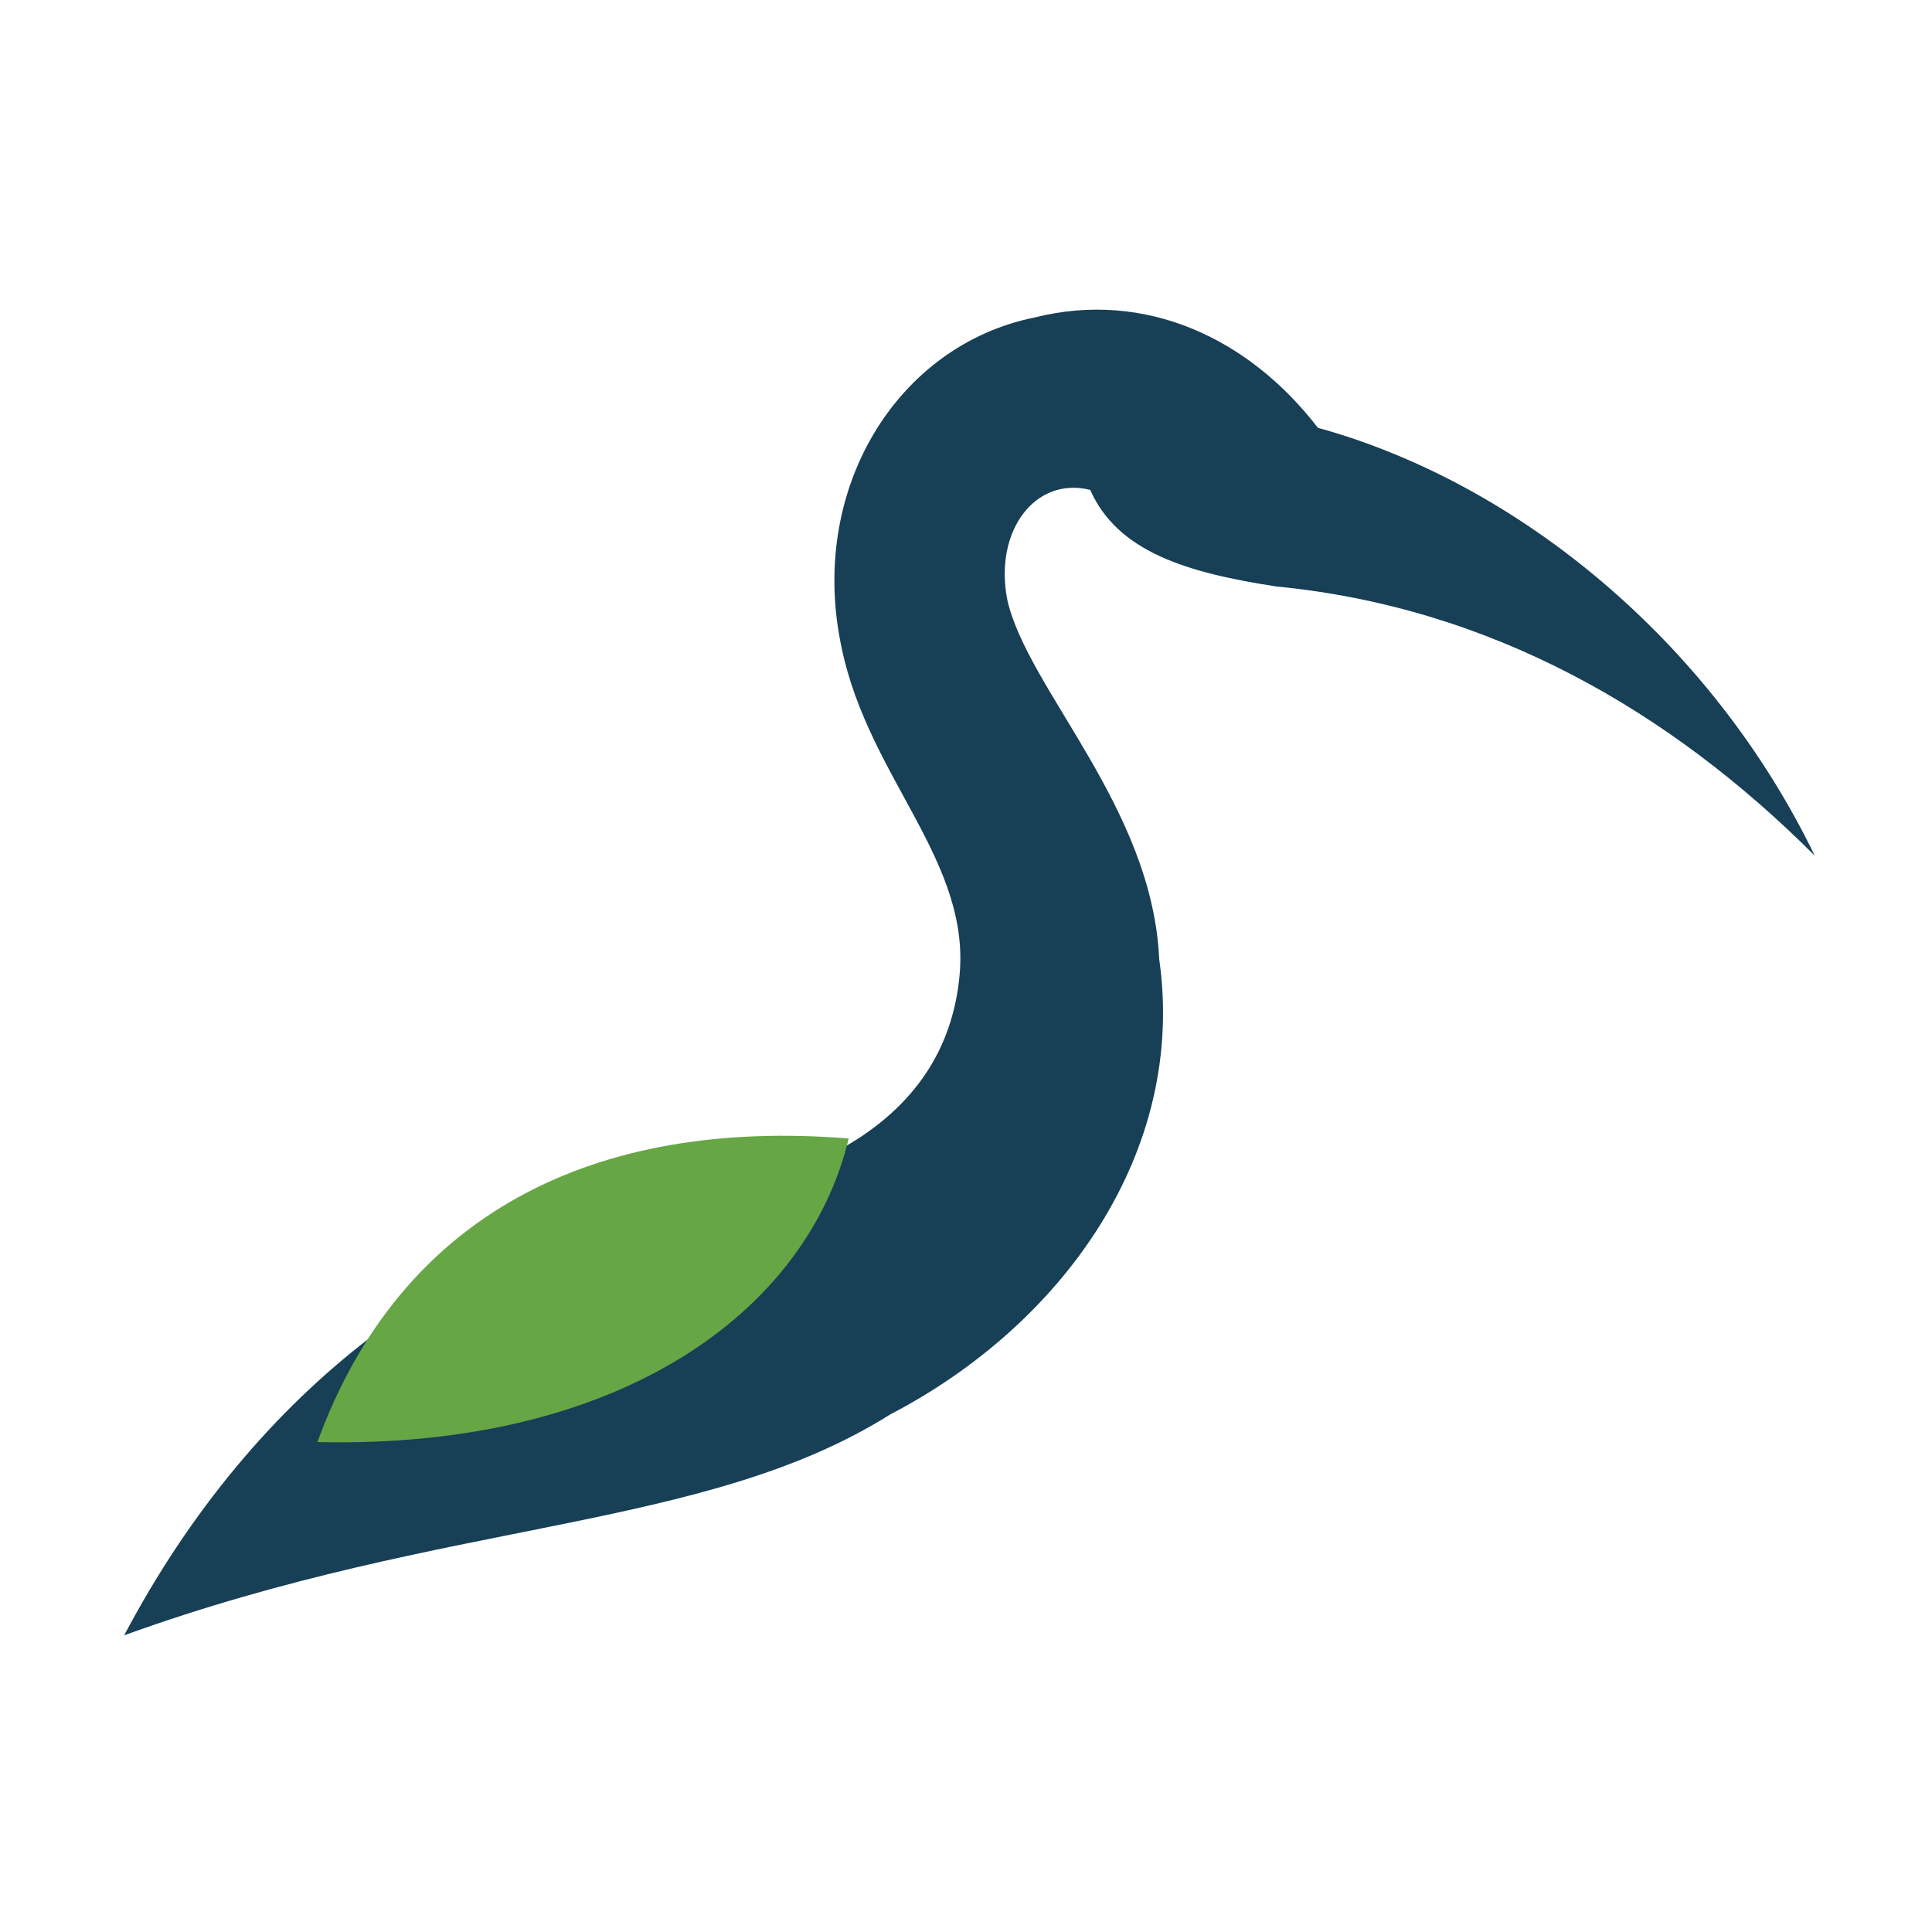
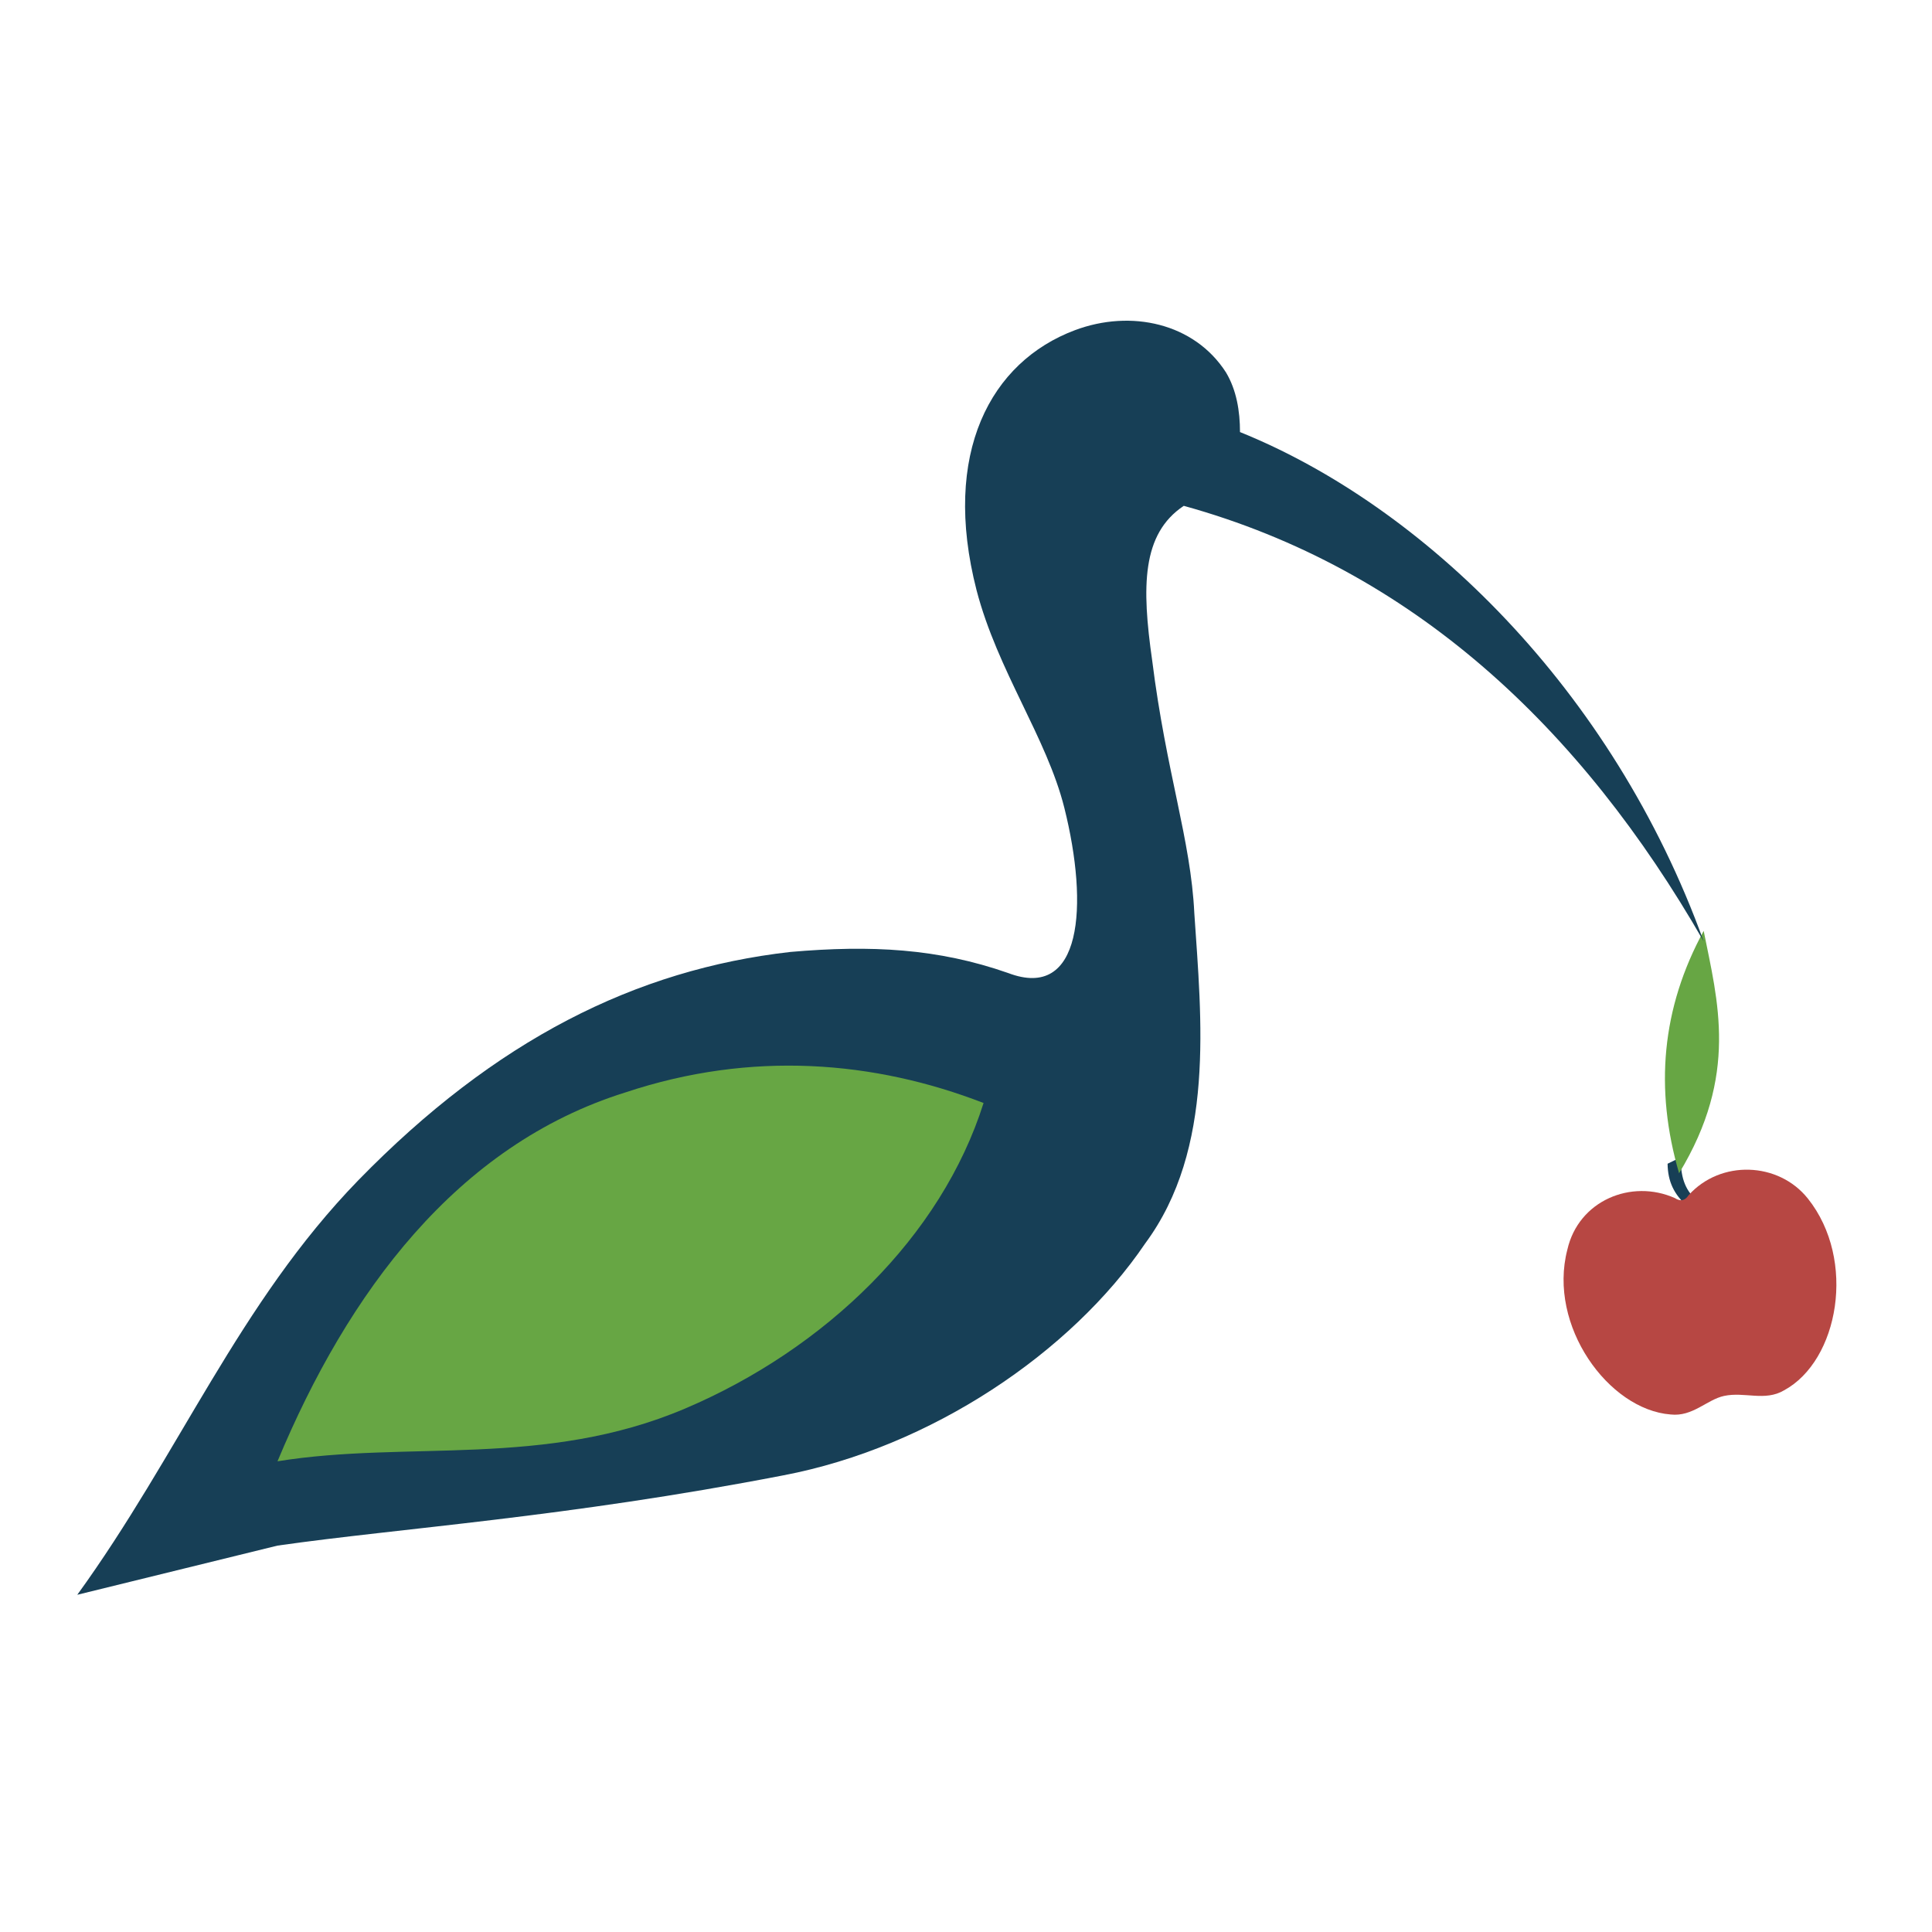
- <svg xmlns="http://www.w3.org/2000/svg" viewBox="95 18 280 280" role="img" aria-label="IBIS simbolo minimo">
-   <path fill="#173F56" d="M 113,255 C 132,219 162,197 194,192 C 217,188 232,178 234,160 C 236,143 221,131 217,112 C 212,89 225,68 245,64 C 261,60 276,67 286,80 C 315,88 343,111 358,142 C 337,121 311,106 280,103 C 267,101 257,98 253,89 C 245,87 239,95 241,105 C 244,118 262,135 263,157 C 267,185 249,210 224,223 C 197,240 160,238 113,255 Z" />
-   <path fill="#67A644" d="M 141,227 C 153,194 181,180 218,183 C 212,208 185,228 141,227 Z" />
+ <svg xmlns="http://www.w3.org/2000/svg" width="550" height="550" viewBox="0 0 550 550" role="img">
+   <g transform="translate(-111 43) scale(1)">
+     <g id="mela-inclinata" transform="translate(596 327) rotate(-12) translate(-43 -58)">
+       <path fill="#173F56" d="M41 18 C40 23 41 27 44 31 L47 30 C44 26 44 22 45 17 Z" />
+       <path fill="#B74743" d="M41 28 C30 20 14 23 8 36 C-2 56 10 83 27 88 C33 90 38 86 43 86 C49 86 54 90 60 88 C77 83 88 56 78 36 C72 24 56 20 45 28 Q43 30 41 28 Z" />
+     </g>
+     <g id="foglia-tesa">
+       <path fill="#67A644" d="M596 222 C600 242 606 263 589 291 C582 267 584 244 596 222 Z" />
+     </g>
+     <path id="corpo-e-testa" fill="#173F56" fill-rule="evenodd" d="M133 411 C162 371 179 328 213 293 C252 253 292 233 336 228 C359 226 378 227 398 234 C419 242 421 215 414 187 C409 167 395 148 389 125 C379 86 393 60 417 51 C433 45 451 49 460 63 C463 68 464 74 464 80 C516 101 570 153 596 225 C561 164 513 119 448 101 C436 109 436 124 439 145 C443 177 450 196 451 217 C453 247 457 284 437 311 C416 342 376 369 334 377 C272 389 225 392 190 397 L133 411 Z " />
+     <path fill="#67A644" d="M190 373 C210 325 241 283 289 268 C325 256 360 259 391 271 C379 309 346 341 306 358 C266 375 227 367 190 373 Z" />
+   </g>
</svg>
